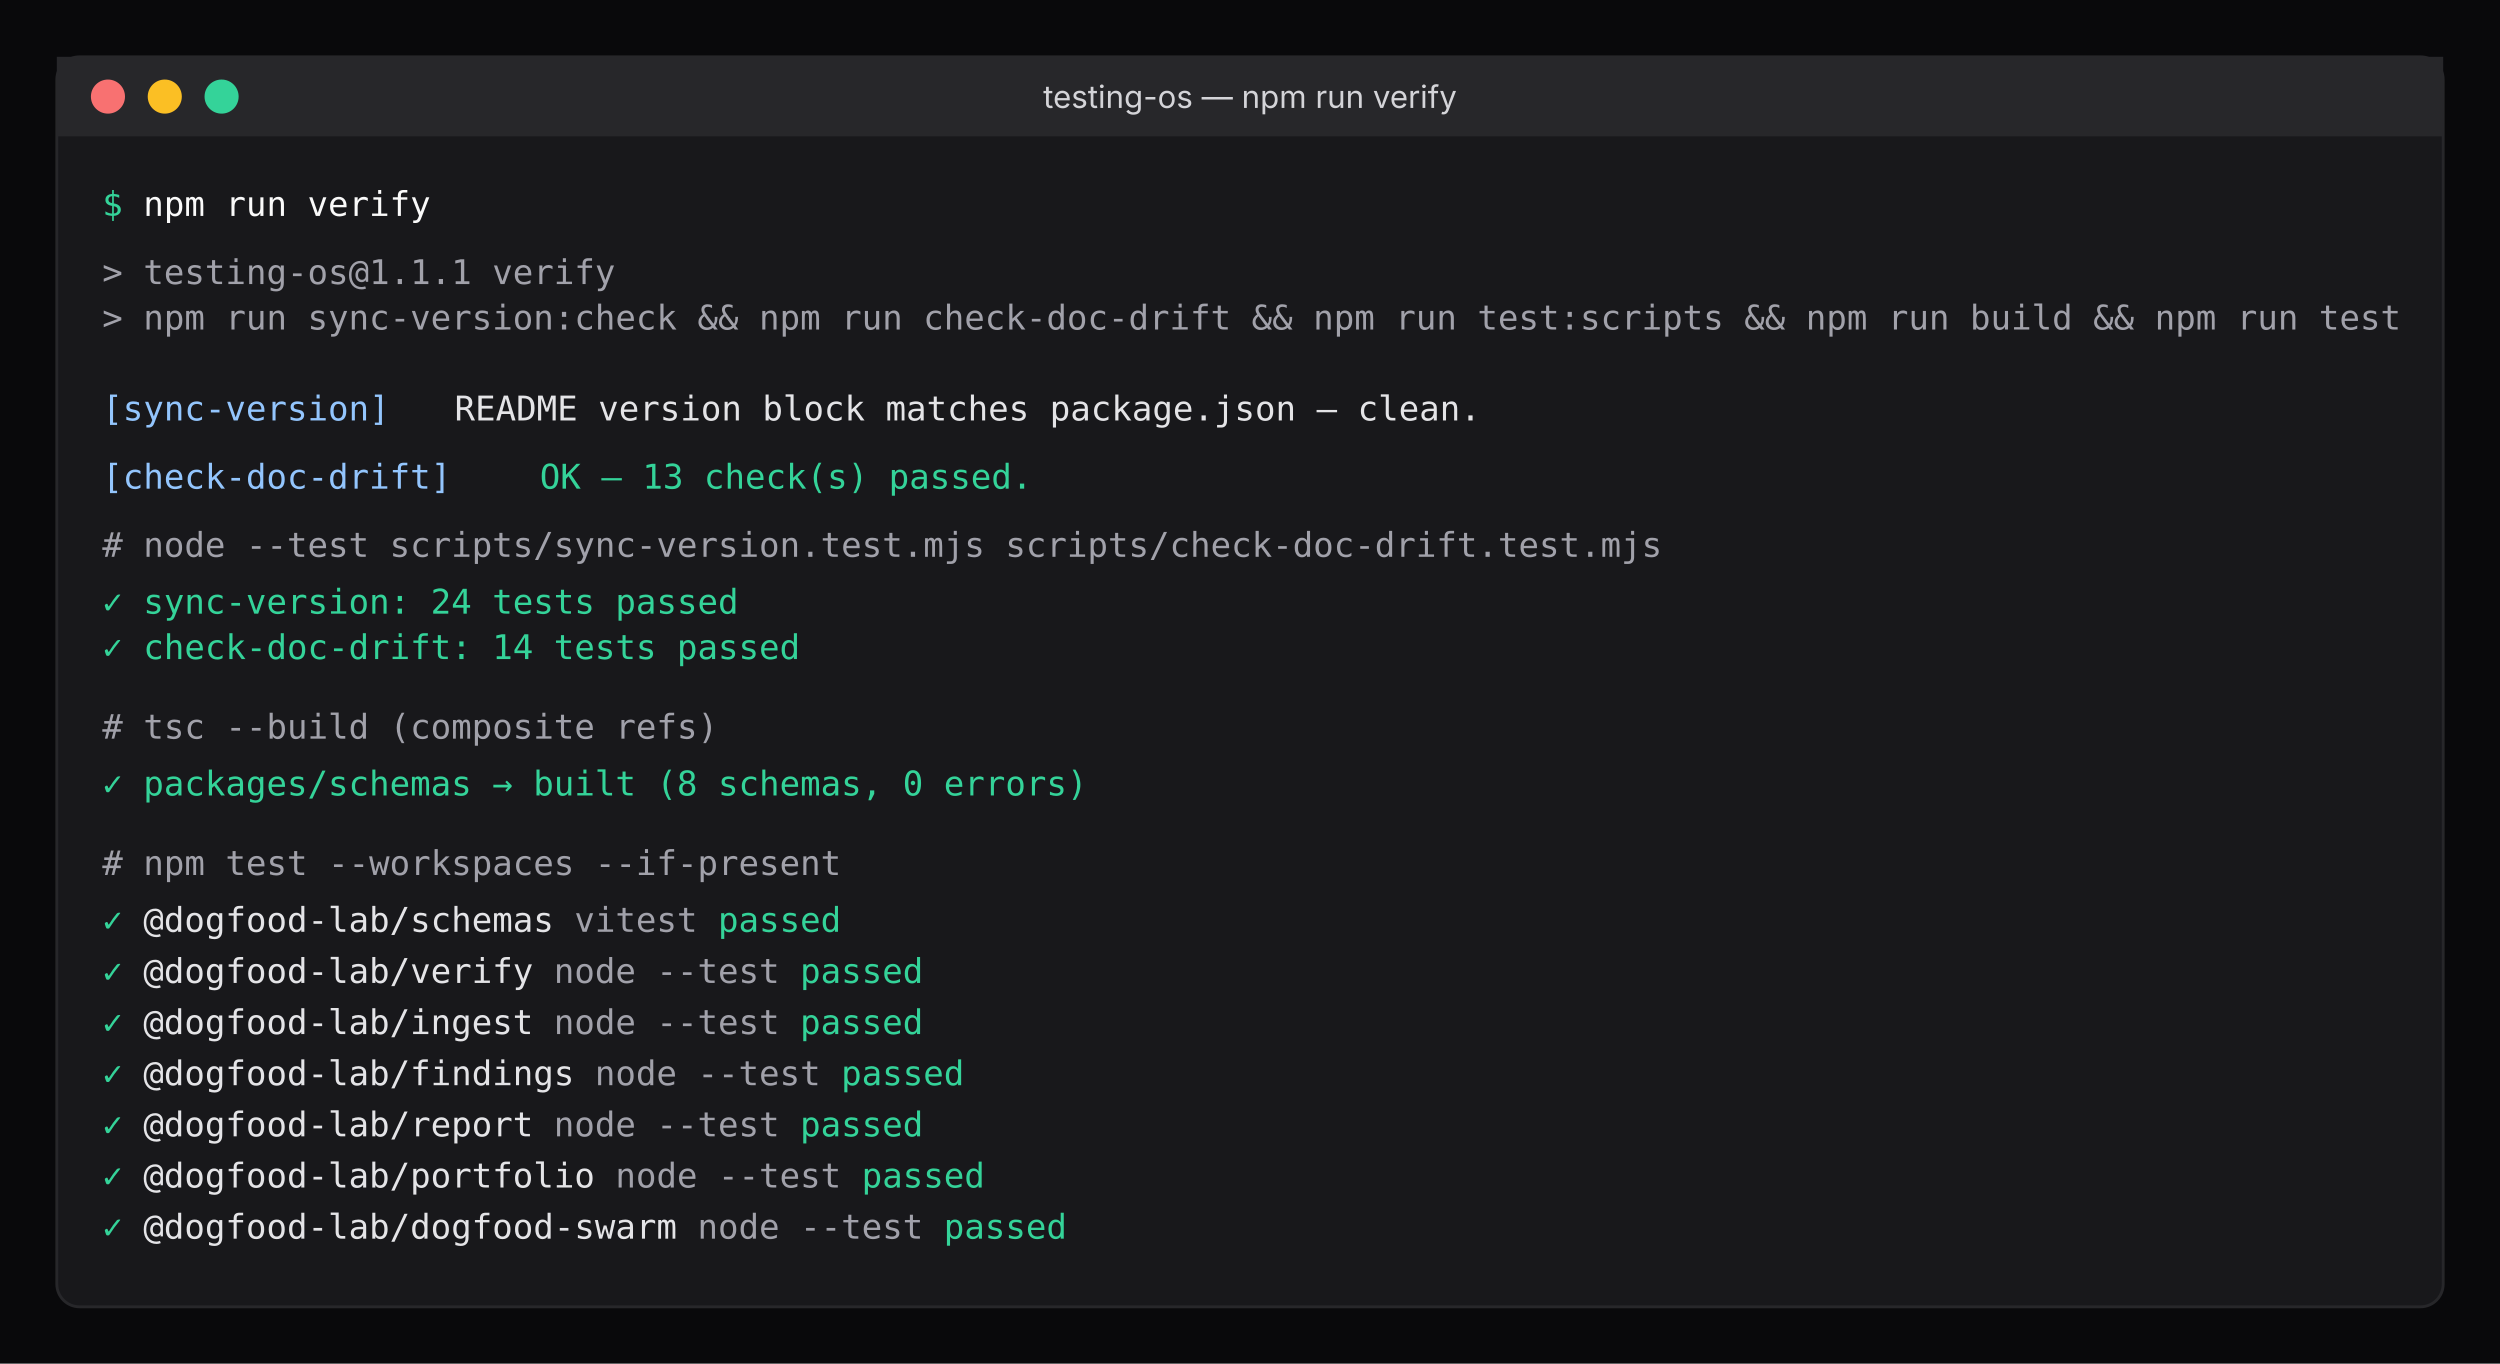
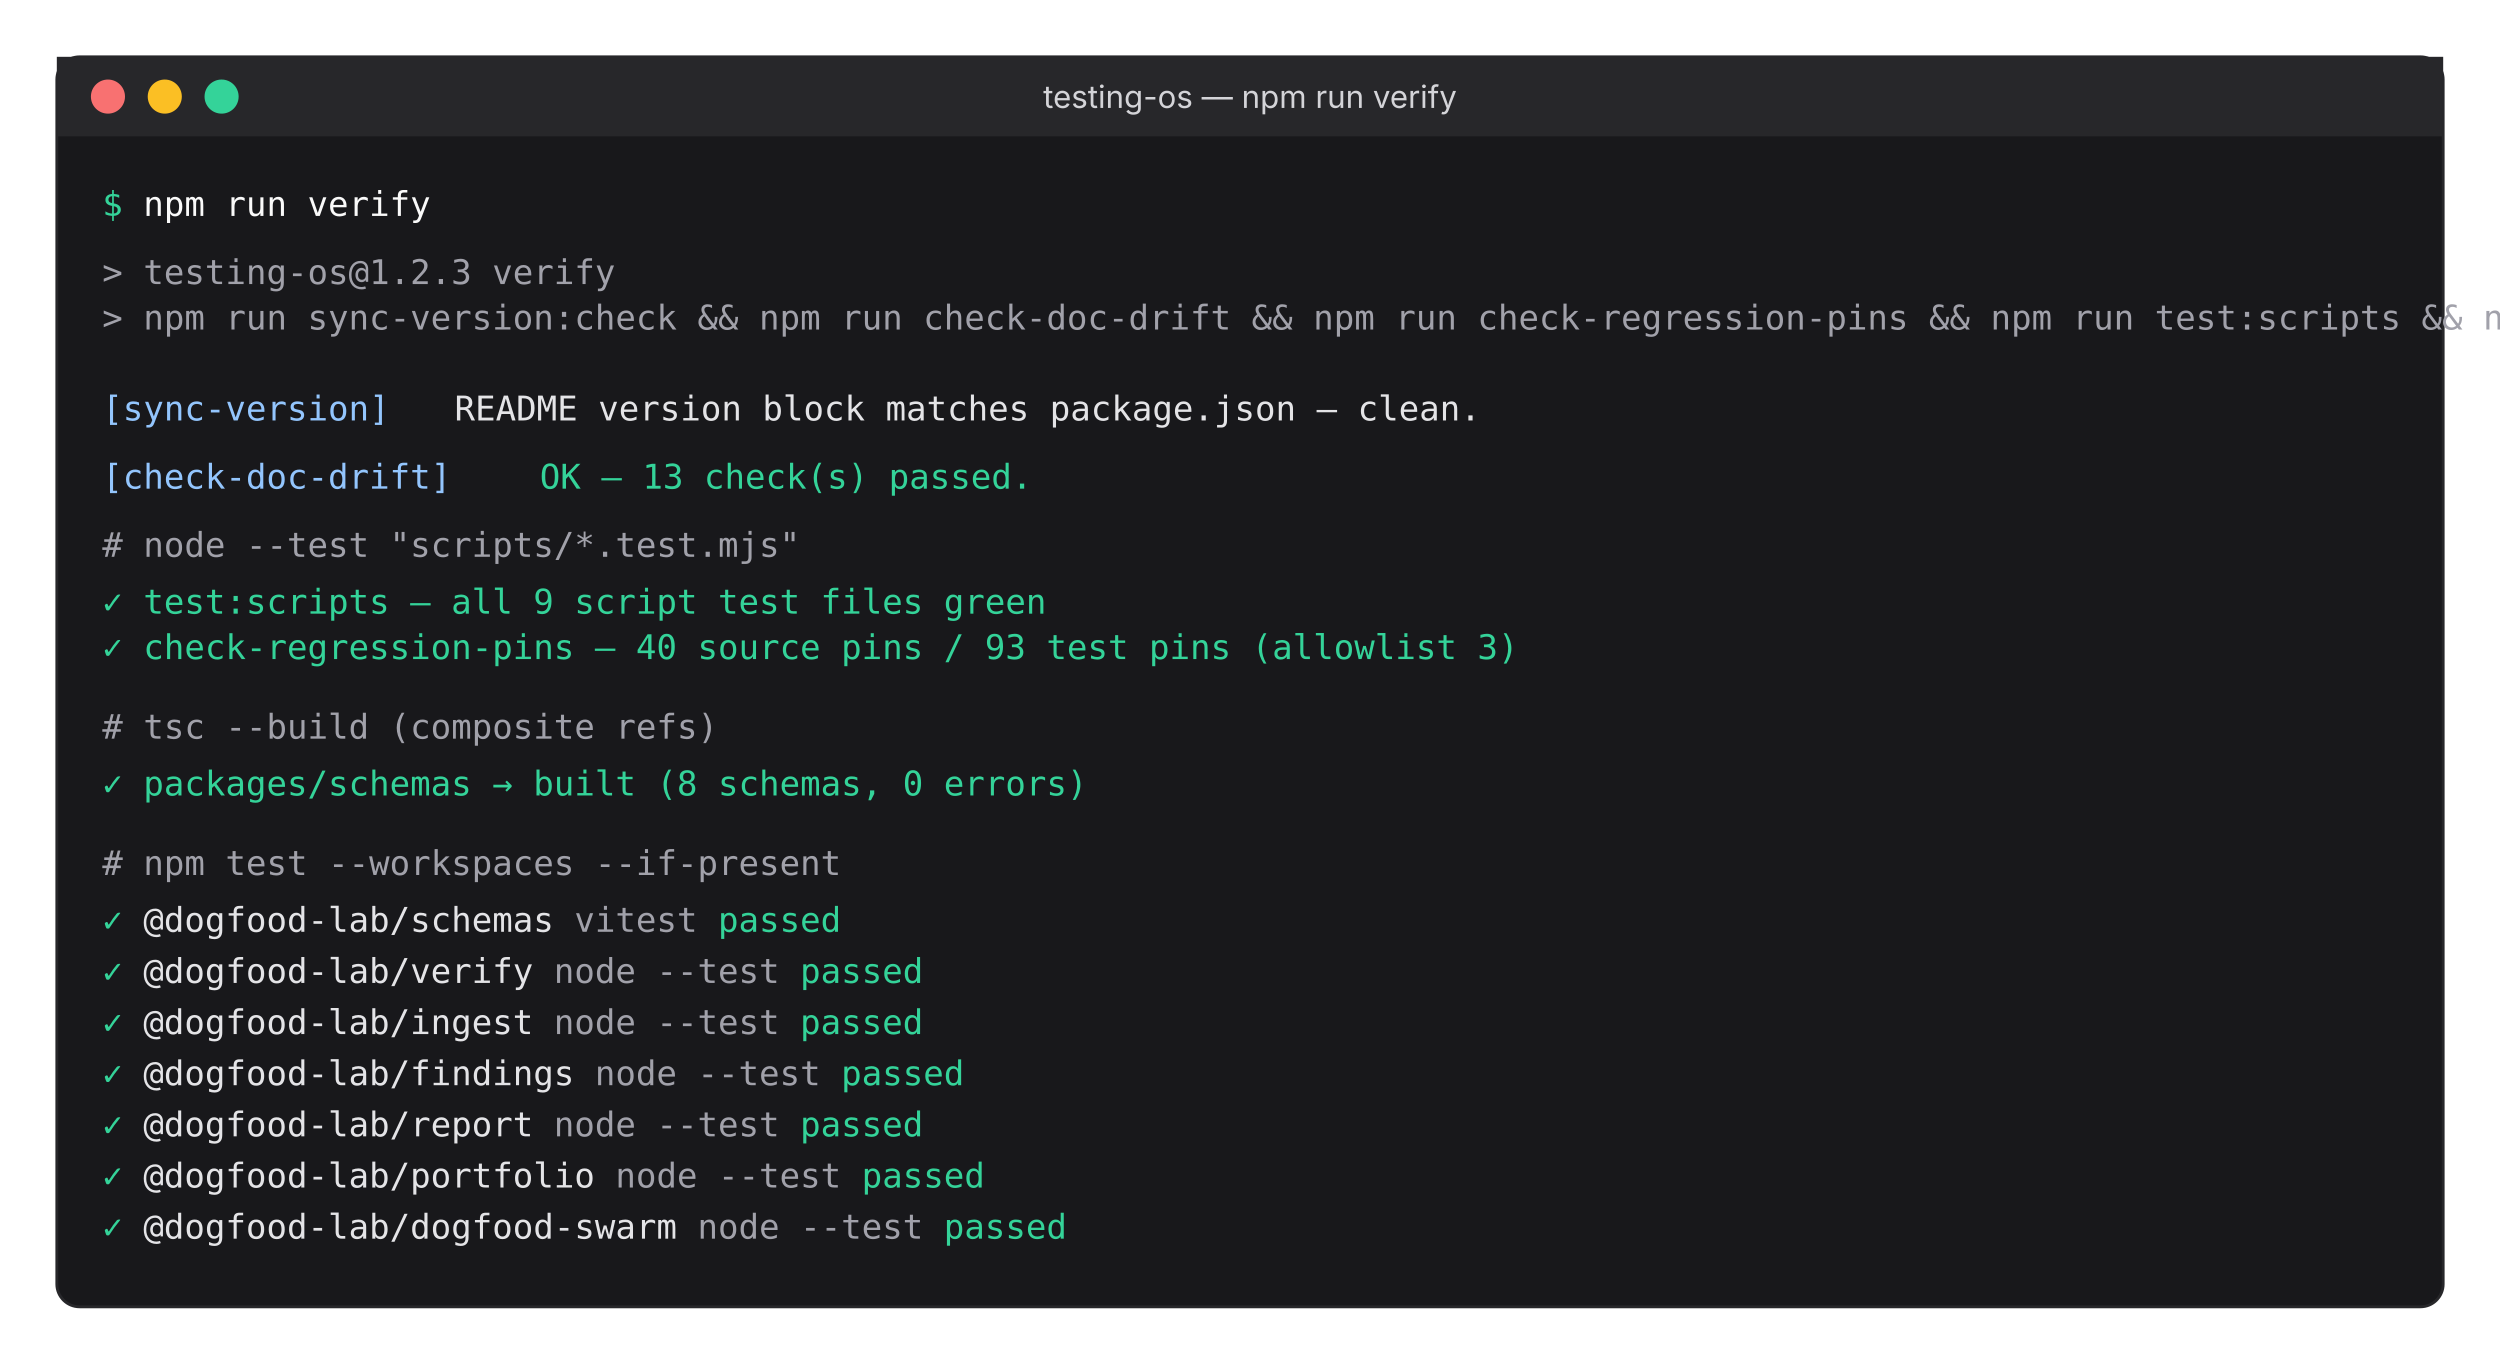
<svg xmlns="http://www.w3.org/2000/svg" viewBox="0 0 880 480" role="img" aria-labelledby="verify-title verify-desc" preserveAspectRatio="xMidYMid meet">
  <defs>
    <style>
-       .term-bg { fill: #09090b; }
+       .term-bg { fill: transparent; }
      .term-frame { fill: #18181b; stroke: #27272a; stroke-width: 1; rx: 8; }
      .term-bar { fill: #27272a; rx: 8 8 0 0; }
      .term-dot-r { fill: #f87171; }
      .term-dot-y { fill: #fbbf24; }
      .term-dot-g { fill: #34d399; }
      .term-title { fill: #d4d4d8; font-family: 'Inter', system-ui, sans-serif; font-size: 11px; }
      .mono { font-family: 'JetBrains Mono', ui-monospace, 'Cascadia Code', monospace; font-size: 12px; }
      .text-prompt { fill: #34d399; }
      .text-cmd { fill: #fafafa; }
      .text-ok { fill: #34d399; }
      .text-info { fill: #93c5fd; }
      .text-dim { fill: #a1a1aa; }
      .text-body { fill: #e4e4e7; }
    </style>
  </defs>
  <rect width="880" height="480" class="term-bg" />
  <rect x="20" y="20" width="840" height="440" class="term-frame" />
  <rect x="20" y="20" width="840" height="28" class="term-bar" />
  <circle cx="38" cy="34" r="6" class="term-dot-r" />
  <circle cx="58" cy="34" r="6" class="term-dot-y" />
  <circle cx="78" cy="34" r="6" class="term-dot-g" />
  <text x="440" y="38" text-anchor="middle" class="term-title">testing-os — npm run verify</text>
  <g class="mono">
    <text x="36" y="76">
      <tspan class="text-prompt">$</tspan>
      <tspan class="text-cmd">npm run verify</tspan>
    </text>
-     <text x="36" y="100" class="text-dim">&gt; testing-os@1.1.1 verify</text>
-     <text x="36" y="116" class="text-dim">&gt; npm run sync-version:check &amp;&amp; npm run check-doc-drift &amp;&amp; npm run test:scripts &amp;&amp; npm run build &amp;&amp; npm run test</text>
+     <text x="36" y="100" class="text-dim">&gt; testing-os@1.2.3 verify</text>
+     <text x="36" y="116" class="text-dim">&gt; npm run sync-version:check &amp;&amp; npm run check-doc-drift &amp;&amp; npm run check-regression-pins &amp;&amp; npm run test:scripts &amp;&amp; npm run build &amp;&amp; npm run test</text>
    <text x="36" y="148" class="text-info">[sync-version]</text>
    <text x="160" y="148" class="text-body"> README version block matches package.json — clean.</text>
    <text x="36" y="172" class="text-info">[check-doc-drift]</text>
    <text x="190" y="172" class="text-ok"> OK — 13 check(s) passed.</text>
-     <text x="36" y="196" class="text-dim"># node --test scripts/sync-version.test.mjs scripts/check-doc-drift.test.mjs</text>
-     <text x="36" y="216" class="text-ok">  ✓ sync-version: 24 tests passed</text>
-     <text x="36" y="232" class="text-ok">  ✓ check-doc-drift: 14 tests passed</text>
+     <text x="36" y="196" class="text-dim"># node --test "scripts/*.test.mjs"</text>
+     <text x="36" y="216" class="text-ok">  ✓ test:scripts — all 9 script test files green</text>
+     <text x="36" y="232" class="text-ok">  ✓ check-regression-pins — 40 source pins / 93 test pins (allowlist 3)</text>
    <text x="36" y="260" class="text-dim"># tsc --build (composite refs)</text>
    <text x="36" y="280" class="text-ok">  ✓ packages/schemas → built (8 schemas, 0 errors)</text>
    <text x="36" y="308" class="text-dim"># npm test --workspaces --if-present</text>
    <text x="36" y="328">
      <tspan class="text-ok">  ✓</tspan>
      <tspan class="text-body">@dogfood-lab/schemas         </tspan>
      <tspan class="text-dim">vitest</tspan>
      <tspan class="text-ok">passed</tspan>
    </text>
    <text x="36" y="346">
      <tspan class="text-ok">  ✓</tspan>
      <tspan class="text-body">@dogfood-lab/verify          </tspan>
      <tspan class="text-dim">node --test</tspan>
      <tspan class="text-ok">passed</tspan>
    </text>
    <text x="36" y="364">
      <tspan class="text-ok">  ✓</tspan>
      <tspan class="text-body">@dogfood-lab/ingest          </tspan>
      <tspan class="text-dim">node --test</tspan>
      <tspan class="text-ok">passed</tspan>
    </text>
    <text x="36" y="382">
      <tspan class="text-ok">  ✓</tspan>
      <tspan class="text-body">@dogfood-lab/findings        </tspan>
      <tspan class="text-dim">node --test</tspan>
      <tspan class="text-ok">passed</tspan>
    </text>
    <text x="36" y="400">
      <tspan class="text-ok">  ✓</tspan>
      <tspan class="text-body">@dogfood-lab/report          </tspan>
      <tspan class="text-dim">node --test</tspan>
      <tspan class="text-ok">passed</tspan>
    </text>
    <text x="36" y="418">
      <tspan class="text-ok">  ✓</tspan>
      <tspan class="text-body">@dogfood-lab/portfolio       </tspan>
      <tspan class="text-dim">node --test</tspan>
      <tspan class="text-ok">passed</tspan>
    </text>
    <text x="36" y="436">
      <tspan class="text-ok">  ✓</tspan>
      <tspan class="text-body">@dogfood-lab/dogfood-swarm   </tspan>
      <tspan class="text-dim">node --test</tspan>
      <tspan class="text-ok">passed</tspan>
    </text>
  </g>
</svg>
